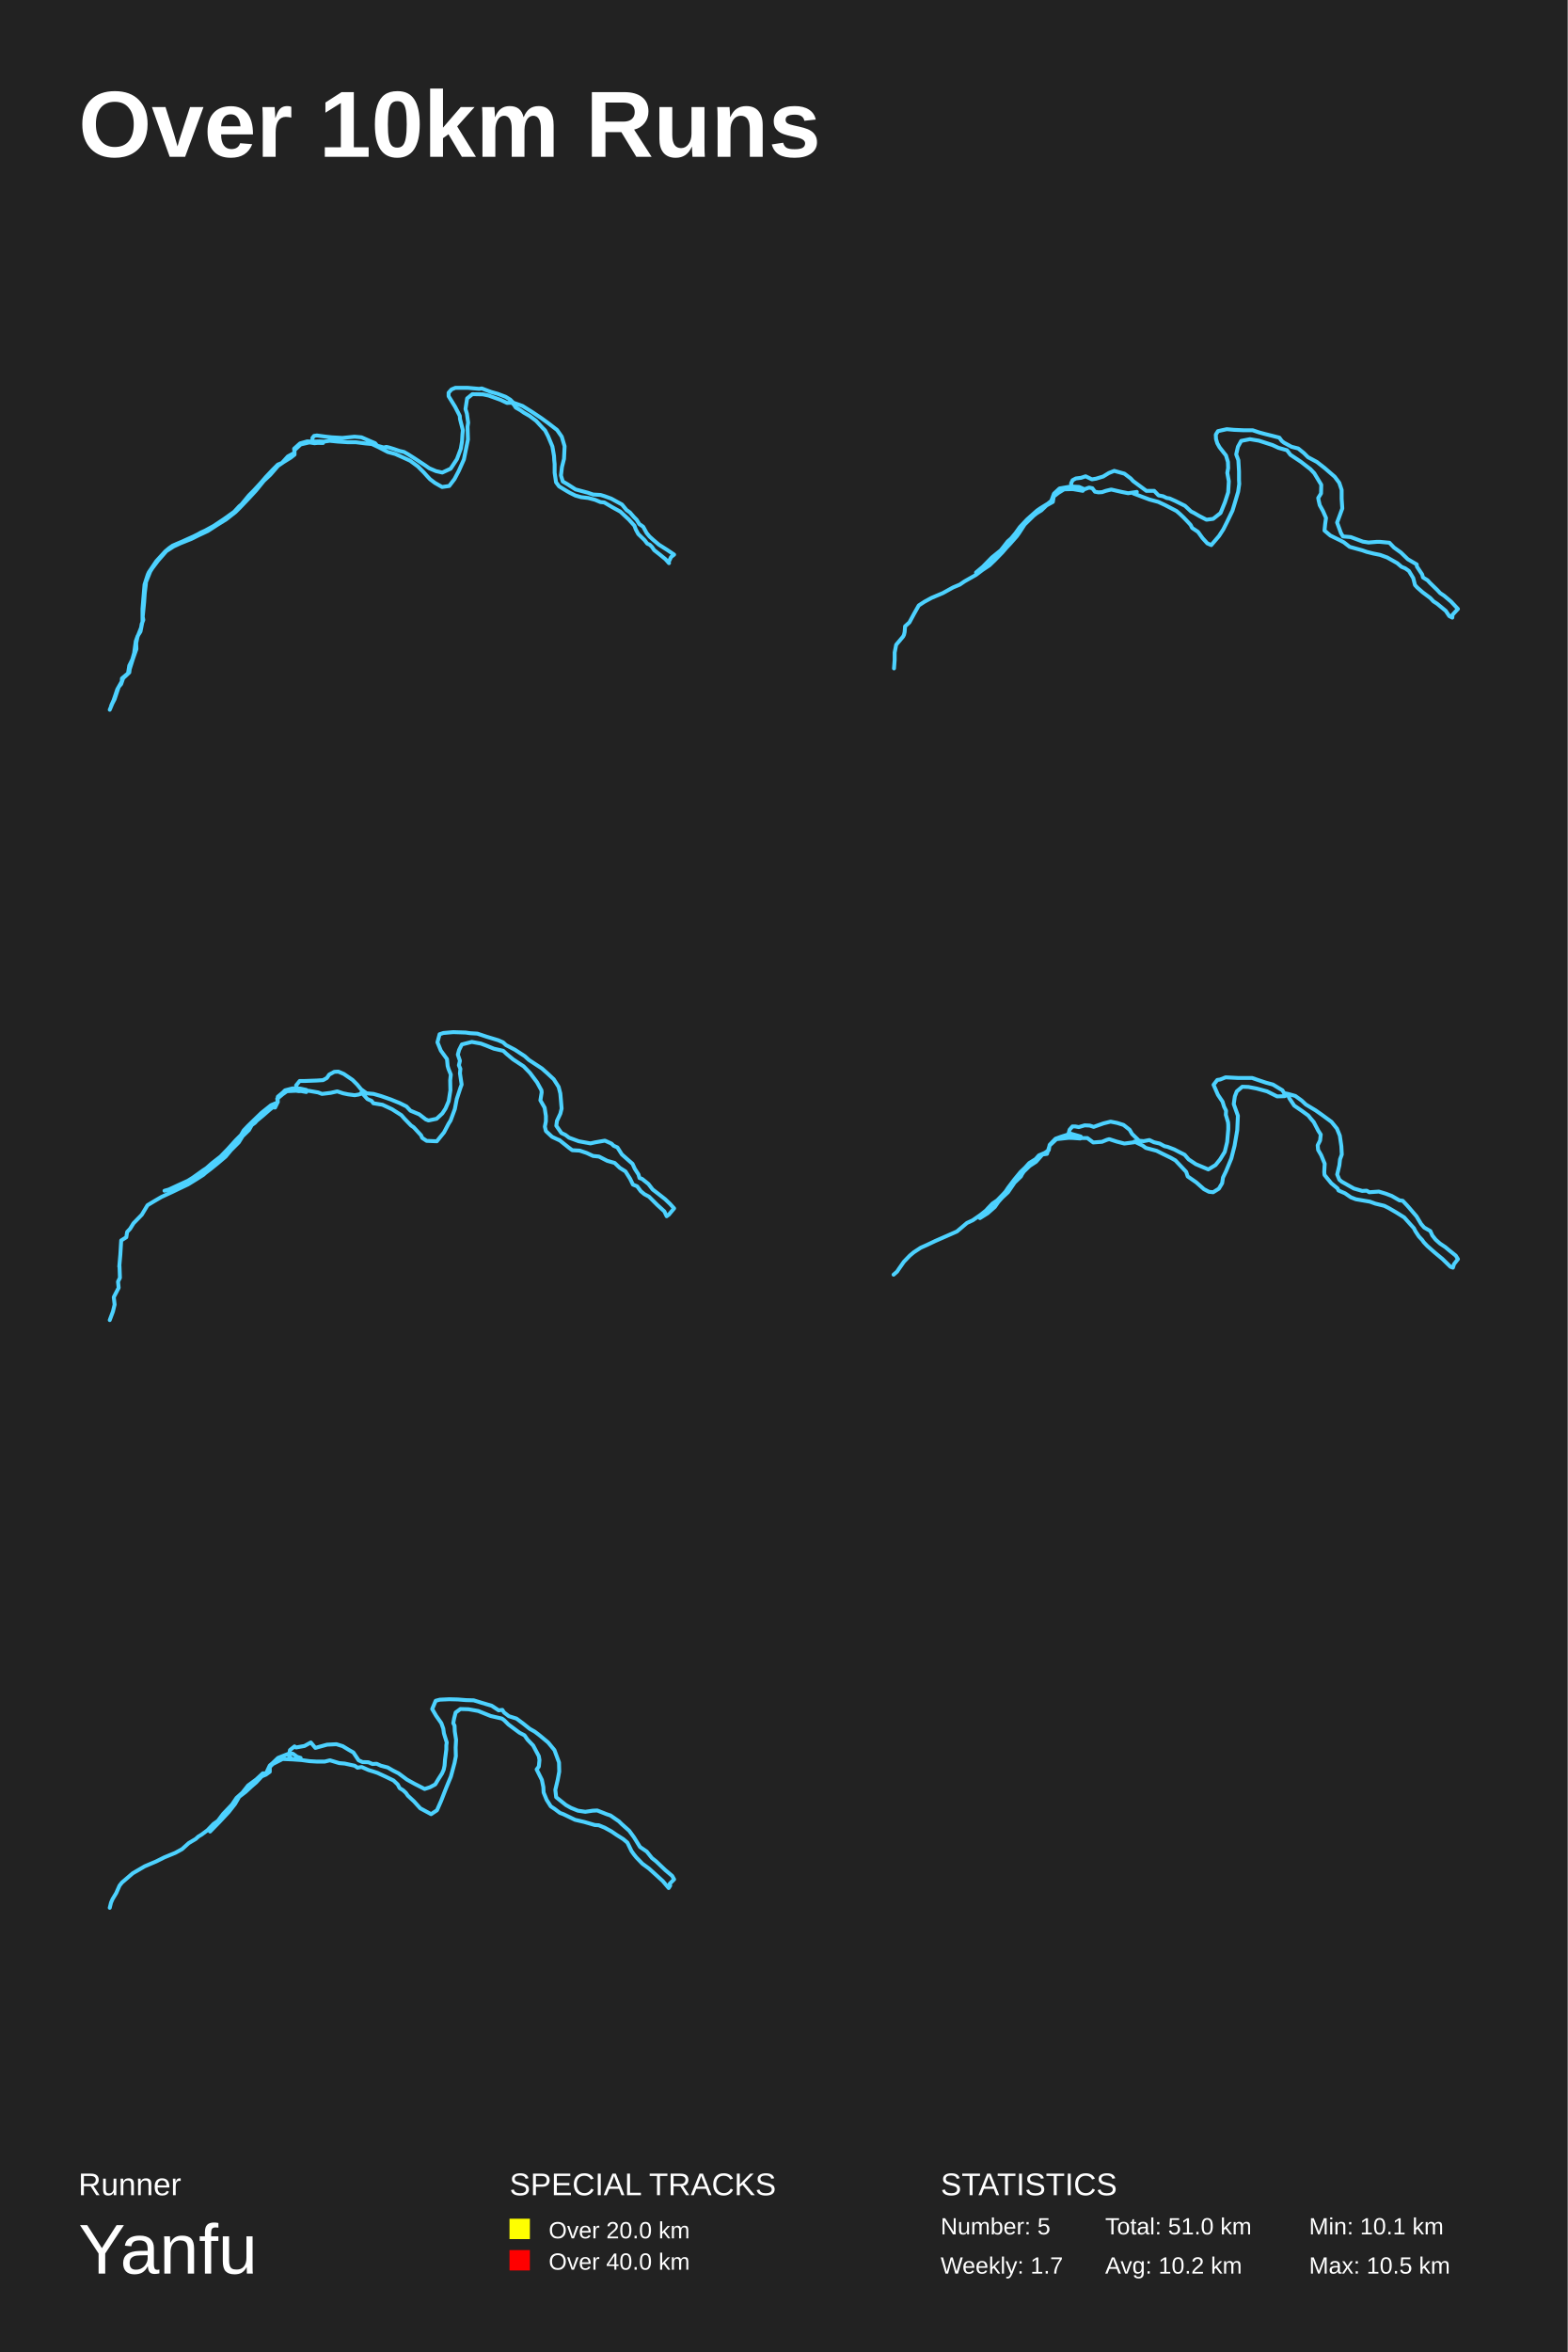
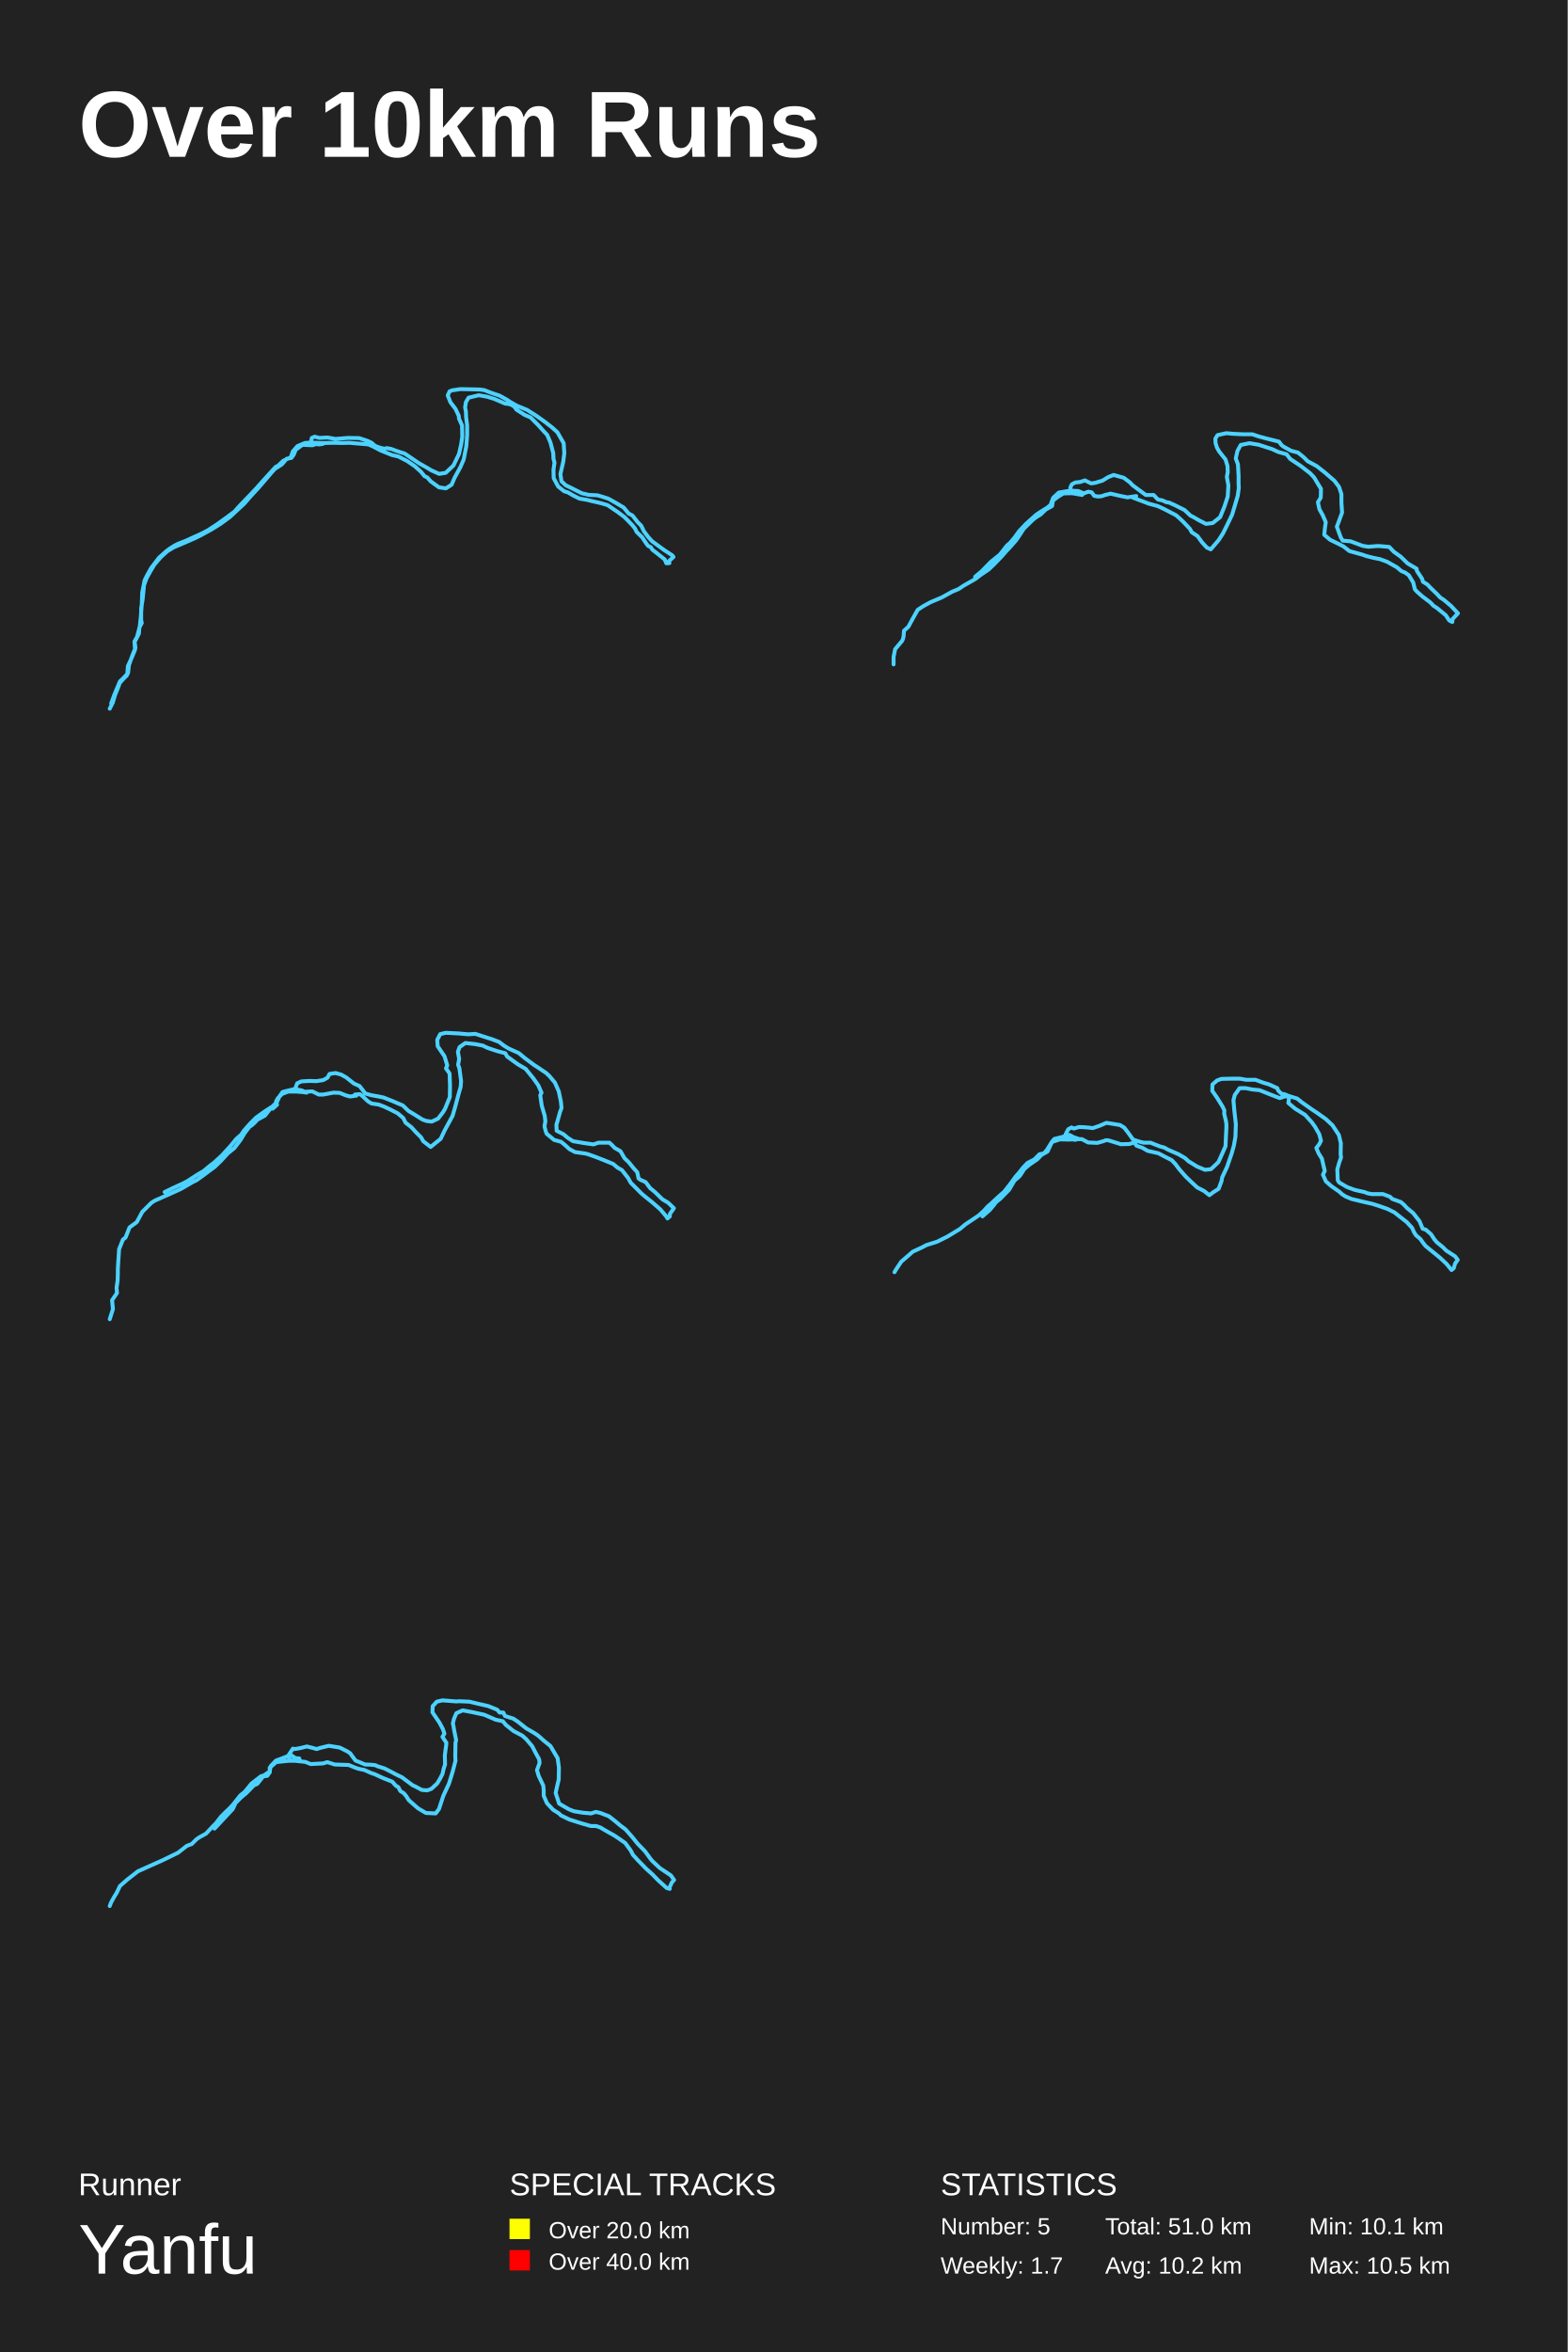
<svg xmlns="http://www.w3.org/2000/svg" baseProfile="full" height="300mm" version="1.1" viewBox="0,0,200,300" width="200mm">
  <defs />
  <rect fill="#222222" height="300" width="200" x="0" y="0" />
  <text fill="#FFFFFF" style="font-size:12px; font-family:Arial; font-weight:bold;" x="10" y="20">Over 10km Runs</text>
  <text fill="#FFFFFF" style="font-size:4px; font-family:Arial" x="10" y="280">Runner</text>
  <text fill="#FFFFFF" style="font-size:9px; font-family:Arial" x="10" y="290">Yanfu</text>
  <text fill="#FFFFFF" style="font-size:4px; font-family:Arial" x="65" y="280">SPECIAL TRACKS</text>
  <rect fill="yellow" height="2.6" width="2.6" x="65" y="283" />
  <text fill="#FFFFFF" style="font-size:3px; font-family:Arial" x="70" y="285.5">Over 20.0 km</text>
  <rect fill="red" height="2.6" width="2.6" x="65" y="287" />
  <text fill="#FFFFFF" style="font-size:3px; font-family:Arial" x="70" y="289.5">Over 40.0 km</text>
  <text fill="#FFFFFF" style="font-size:4px; font-family:Arial" x="120" y="280">STATISTICS</text>
  <text fill="#FFFFFF" style="font-size:3px; font-family:Arial" x="120" y="285">Number: 5</text>
  <text fill="#FFFFFF" style="font-size:3px; font-family:Arial" x="120" y="290">Weekly: 1.7</text>
  <text fill="#FFFFFF" style="font-size:3px; font-family:Arial" x="141" y="285">Total: 51.0 km</text>
  <text fill="#FFFFFF" style="font-size:3px; font-family:Arial" x="141" y="290">Avg: 10.2 km</text>
  <text fill="#FFFFFF" style="font-size:3px; font-family:Arial" x="167" y="285">Min: 10.1 km</text>
  <text fill="#FFFFFF" style="font-size:3px; font-family:Arial" x="167" y="290">Max: 10.5 km</text>
-   <polyline fill="none" opacity="1" points="14.182,90.012 14.493,89.311 14.753,88.557 14.961,87.934 15.532,86.921 15.558,86.531 16.337,85.882 16.493,84.895 16.882,84.116 17.116,83.285 17.323,81.779 17.557,81.129 17.921,80.558 18.18,79.259 18.18,77.675 18.31,76.091 18.44,74.558 18.855,73.286 18.985,73 19.946,71.571 21.088,70.325 21.582,69.909 22.023,69.597 22.62,69.338 23.114,69.13 24.671,68.429 25.295,68.117 25.606,67.935 26.177,67.675 27.268,67.078 28.592,66.195 29.864,65.286 30.539,64.559 30.799,64.351 31.76,63.182 32.357,62.585 33.266,61.598 33.915,60.845 34.798,59.91 35.447,59.26 35.966,59.053 36.719,58.222 37.576,57.754 37.524,57.235 38.277,56.559 39.186,56.3 39.861,56.326 40.77,56.3 41.315,56.326 42.068,56.222 43.106,56.326 44.327,56.403 45.365,56.403 46.612,56.559 47.442,56.637 48.273,57.027 49.468,57.65 50.428,57.91 51.363,58.325 52.324,58.767 53.31,59.494 54.063,60.247 54.479,60.715 54.868,61.13 55.492,61.598 56.4,62.117 57.309,61.988 57.984,61.104 58.529,60.066 59.179,58.611 59.386,57.598 59.698,56.066 59.646,54.43 59.724,53.91 59.568,52.767 59.386,52.17 59.464,51.65 59.594,50.819 60.269,50.274 61.619,50.3 62.346,50.456 63.852,51.001 64.683,51.391 65.306,51.365 65.566,51.624 65.799,51.988 66.397,52.326 66.838,52.637 67.565,53.053 68.396,53.676 69.253,54.611 69.538,54.897 69.928,55.65 70.473,56.949 70.681,58.17 70.707,58.689 70.759,59.208 70.759,60.299 70.94,61.52 71.33,62.039 72.317,62.637 72.68,62.845 73.407,63.208 74.134,63.416 75.043,63.52 75.926,63.754 76.601,64.039 77.094,64.091 78.107,64.689 79.145,65.26 79.95,66.013 80.21,66.247 80.937,67.052 81.119,67.546 81.43,68.117 82.235,68.896 82.573,69.338 82.91,69.494 83.17,69.753 83.455,70.169 84.182,70.74 84.884,71.312 85.351,71.831 85.273,71.753 85.611,71.052 86.0,70.74 85.117,70.143 84.053,69.468 83.378,68.896 82.858,68.429 82.495,67.987 82.053,67.182 81.56,66.844 81.223,66.299 80.859,65.935 80.366,65.364 79.924,65.052 79.353,64.351 77.977,63.598 77.12,63.286 76.601,63.13 75.666,63.078 74.991,62.845 73.433,62.429 72.42,61.78 71.797,61.416 71.564,60.637 71.693,59.572 71.953,58.533 72.031,56.923 71.668,55.702 71.07,54.845 69.928,53.962 69.071,53.339 67.903,52.56 66.656,51.78 65.488,51.365 65.098,50.975 64.501,50.612 63.463,50.222 62.632,49.988 61.463,49.547 61.126,49.599 59.698,49.469 58.088,49.469 57.595,49.677 57.231,50.092 57.231,50.534 58.062,51.884 58.529,52.793 58.659,53.053 58.685,53.443 59.049,54.871 58.997,55.416 58.945,56.3 58.789,57.235 58.296,58.559 57.491,59.78 56.426,60.273 55.621,60.092 54.765,59.728 54.245,59.364 52.947,58.507 52.09,57.962 51.545,57.65 50.974,57.52 50.299,57.287 49.624,57.079 49.286,57.001 48.948,57.079 48.118,56.845 47.858,56.533 47.313,56.3 46.118,55.78 45.235,55.702 43.678,55.858 42.327,55.78 41.6,55.702 40.432,55.546 40.069,55.598 39.861,55.858 39.861,56.248 40.094,56.481 41.211,56.507 41.159,56.429 40.12,56.533 39.471,56.429 38.355,56.689 37.576,57.416 37.576,57.988 37.083,58.377 36.2,58.923 35.473,59.416 35.161,59.78 34.486,60.559 33.655,61.338 32.643,62.585 31.63,63.676 30.669,64.689 30.046,65.312 28.852,66.247 27.761,66.922 26.515,67.727 25.295,68.299 24.412,68.74 22.984,69.312 22.153,69.701 21.218,70.299 20.154,71.519 19.427,72.48 19.167,72.896 18.622,74.247 18.596,74.61 18.466,75.675 18.388,76.818 18.206,78.662 18.284,79.077 18.076,79.597 17.999,80.064 17.531,81.259 17.375,82.038 17.401,82.791 16.96,84.038 16.545,85.363 16.493,85.778 16.051,86.194 15.714,86.506 15.454,87.259 15.142,87.622 14.623,89.181 14.338,89.726 14.0,90.531" stroke="#4DD2FF" stroke-dasharray="none" stroke-linecap="round" stroke-linejoin="round" stroke-width="0.5" />
-   <polyline fill="none" opacity="1" points="114.055,85.257 114.138,84.177 114.138,83.236 114.332,82.239 115.218,81.187 115.329,80.965 115.412,80.605 115.467,79.885 116.021,79.387 116.602,78.307 117.211,77.227 117.931,76.756 118.844,76.258 120.284,75.649 121.585,74.929 122.443,74.569 123.052,74.154 124.519,73.323 125.322,72.714 126.235,72.104 126.927,71.44 127.869,70.471 128.422,69.834 128.893,69.335 129.723,68.394 130,68.006 130.72,66.899 131.882,65.763 132.27,65.459 132.851,65.099 133.516,64.462 134.318,64.019 134.429,63.327 135.038,62.856 135.758,62.413 136.754,62.385 137.114,62.413 138.332,62.413 138.941,62.191 139.356,62.275 139.689,62.718 140.131,62.801 140.602,62.773 141.073,62.607 141.765,62.441 143.093,62.745 143.924,62.911 145.031,62.745 144.588,62.939 146.637,63.714 147.772,64.019 148.602,64.407 150.097,65.182 150.512,65.542 151.01,66.013 151.592,66.622 151.896,66.954 152.09,67.342 152.837,67.84 153.419,68.643 154.028,69.308 154.526,69.529 155.522,68.366 156.076,67.508 156.574,66.511 157.239,65.127 157.599,63.936 157.958,62.718 158.097,61.721 158.069,61.222 158.069,60.142 157.986,58.702 157.709,57.955 157.931,56.986 158.346,56.238 159.453,56.017 160.616,56.21 162.332,56.764 163.107,57.124 164.187,57.429 164.63,58.01 165.958,58.896 167.176,59.838 167.675,60.364 168.561,61.831 168.533,62.939 168.173,63.521 168.228,63.825 168.367,64.434 168.782,65.182 169.17,66.068 169.059,66.843 168.976,67.674 169.723,68.311 170.969,68.92 171.439,69.169 172.187,69.751 173.792,70.194 174.346,70.388 175.232,70.609 176.062,70.775 176.976,71.108 178.249,71.828 178.803,72.298 179.273,72.492 179.744,72.824 180.298,73.738 180.519,74.624 180.796,74.929 181.488,75.538 182.484,76.286 182.872,76.701 183.343,77.006 184.45,77.919 184.893,78.584 185.28,78.778 185.308,78.418 186.0,77.67 185.114,76.729 184.228,75.981 183.73,75.649 183.37,75.261 182.429,74.347 182.125,74.015 181.543,73.655 181.433,73.267 180.768,72.271 180.74,71.994 179.606,71.329 178.72,70.471 177.834,69.834 177.253,69.225 176.062,69.114 175.647,69.114 174.595,69.197 173.875,69.086 172.325,68.505 171.329,68.422 171.08,68.006 170.581,66.65 170.83,65.985 171.246,64.85 171.163,63.604 171.163,62.496 170.858,61.582 170.277,60.807 169.031,59.727 168.007,58.924 166.872,58.315 166.346,57.789 165.626,57.207 164.768,56.986 163.799,56.46 163.522,56.238 163.218,55.823 162.249,55.574 161.363,55.352 160.644,55.158 159.813,54.881 158.678,54.881 157.433,54.826 156.519,54.743 155.993,54.854 155.384,54.992 155.107,55.435 155.135,55.989 155.301,56.543 155.578,57.041 156.076,57.678 156.408,58.093 156.657,58.924 156.685,59.699 156.574,60.309 156.768,61.388 156.685,62.801 156.27,64.074 155.716,65.431 154.775,66.179 153.917,66.29 153.003,65.819 152.339,65.431 151.952,65.237 151.176,64.517 150.567,64.213 149.958,63.908 149.211,63.576 148.851,63.521 148.381,63.299 147.799,63.188 147.246,62.607 146.554,62.607 146.249,62.607 144.561,61.361 144.256,61.028 143.453,60.419 142.152,60.059 141.46,60.336 140.74,60.779 139.827,61.056 139.301,61.139 138.498,60.752 137.917,60.945 137.253,61.028 136.837,61.25 136.644,61.665 136.754,62.191 137.031,62.413 138.138,62.607 138.304,62.385 137.668,62.108 136.616,62.053 135.176,62.302 134.457,62.967 134.125,63.881 133.682,64.24 132.74,64.822 132.298,65.127 131.024,66.262 130.111,67.231 129.557,68.006 128.976,68.699 128.561,69.059 128.09,69.668 127.675,70.194 126.54,71.108 125.377,72.298 124.519,73.018" stroke="#4DD2FF" stroke-dasharray="none" stroke-linecap="round" stroke-linejoin="round" stroke-width="0.5" />
-   <polyline fill="none" opacity="1" points="14.0,168.378 14.406,167.294 14.623,166.401 14.514,165.453 15.137,164.261 15.056,163.475 15.3,162.988 15.246,161.498 15.219,161.552 15.354,160.008 15.462,158.221 16.112,157.814 16.22,157.137 16.599,156.731 17.033,156.027 18.089,154.943 18.82,153.724 19.768,153.156 20.607,152.668 22.015,152.018 22.909,151.585 23.992,151.07 25.048,150.42 25.941,149.851 26.212,149.607 26.889,149.093 27.728,148.415 28.785,147.522 29.461,146.709 30.463,145.707 30.951,144.921 31.763,144.136 32.115,143.513 32.521,143.215 32.765,142.944 33.577,142.267 34.417,141.536 34.796,141.238 35.094,141.265 35.446,140.533 35.364,140.154 36.041,139.585 36.61,139.179 37.774,139.125 38.126,139.179 39.345,139.125 40.59,139.342 41.078,139.531 42.188,139.396 43.027,139.206 43.759,139.45 44.408,139.585 45.248,139.694 45.735,139.613 46.006,139.531 46.114,139.342 46.873,140.181 47.414,140.425 47.631,140.723 48.795,140.913 49.553,141.265 50.014,141.481 51.205,142.24 51.611,142.7 52.451,143.567 52.775,143.784 53.723,144.813 53.859,145.138 54.427,145.517 55.727,145.571 56.648,144.434 57.216,143.35 57.487,142.917 58.029,141.454 58.272,140.181 58.76,138.692 58.895,138.339 58.678,136.904 58.733,136.335 58.543,135.875 58.678,135.306 58.408,134.52 58.57,133.924 58.922,133.22 60.195,132.895 61.359,133.112 62.009,133.356 63.011,133.762 64.202,134.033 64.608,134.412 65.448,135.116 66.802,136.01 67.614,136.85 68.508,138.042 69.076,139.071 69.103,139.342 68.941,140.344 69.483,141.292 69.645,142.348 69.645,143.025 69.51,143.703 69.645,144.271 70.43,145.003 71.405,145.463 71.351,145.409 72.569,146.384 73.003,146.709 73.95,146.763 74.844,147.061 75.656,147.44 76.414,147.522 77.47,148.063 78.418,148.334 79.068,148.957 79.799,149.418 80.395,150.366 80.747,151.097 81.288,151.314 81.749,151.937 82.209,152.316 82.805,152.641 83.861,153.697 84.754,154.51 85.052,155.133 85.377,154.889 85.404,154.835 86.0,154.131 85.486,153.562 84.863,152.966 83.969,152.262 83.265,151.72 82.724,151.016 81.911,150.366 81.586,150.257 81.451,149.797 80.991,149.093 80.693,148.443 79.799,147.657 79.339,147.251 78.77,146.357 78.283,146.14 78.012,145.869 77.173,145.49 75.927,145.707 75.331,145.842 73.842,145.571 72.596,145.111 72.136,144.759 71.622,144.515 70.972,143.594 71.053,142.971 71.486,142.05 71.649,141.4 71.595,140.75 71.486,139.477 71.27,138.637 70.647,137.662 69.835,136.904 69.131,136.281 68.345,135.766 67.479,135.198 66.937,134.71 65.692,133.897 64.554,133.301 64.175,132.949 63.552,132.679 62.117,132.245 60.899,131.839 59.978,131.785 59.41,131.703 57.839,131.649 56.566,131.758 56.079,131.92 55.808,132.949 56.241,134.006 57.027,135.089 57.108,135.956 57.216,136.335 57.514,137.066 57.433,137.798 57.46,139.071 57.243,140.452 56.837,141.4 56.431,142.023 55.7,142.7 54.671,142.917 54.319,142.782 53.48,142.132 52.369,141.671 51.855,141.129 50.988,140.696 50.311,140.425 49.851,140.236 48.605,139.802 47.658,139.531 46.764,139.45 46.06,138.935 45.573,138.339 44.977,137.744 43.867,136.985 43.163,136.687 42.648,136.714 41.998,137.066 41.701,137.5 41.213,137.771 40.374,137.825 38.885,137.879 38.235,137.879 37.774,138.448 37.91,138.881 38.343,139.152 39.074,139.288 39.074,139.017 38.316,138.854 37.314,138.827 36.366,139.071 36.068,139.369 35.446,139.883 35.419,140.615 34.579,140.967 33.361,141.942 32.575,142.7 31.628,143.621 31.086,144.19 30.761,144.759 30.084,145.436 29.055,146.574 28.135,147.522 27.024,148.388 26.32,149.011 25.941,149.255 24.615,150.203 23.965,150.609 22.719,151.178 21.555,151.72 20.986,151.883" stroke="#4DD2FF" stroke-dasharray="none" stroke-linecap="round" stroke-linejoin="round" stroke-width="0.5" />
-   <polyline fill="none" opacity="1" points="125.017,155.37 125.995,154.755 126.918,153.944 127.365,153.3 127.841,152.769 128.596,152.07 129.435,150.839 130.245,150.056 130.385,149.776 130.609,149.441 131.364,148.713 132.175,148.182 132.986,147.259 133.573,147.175 133.908,146.112 134.775,145.301 136.341,145.133 137.376,145.161 138.186,145.161 138.718,145.161 139.473,145.721 140.591,145.637 141.206,145.385 141.514,145.301 142.464,145.609 143.443,145.861 144.729,145.693 144.729,145.609 145.764,146.112 146.183,146.42 147.553,146.784 148.28,147.147 149.371,147.679 149.958,148.014 150.433,148.518 151.328,149.469 151.524,150.056 152.614,150.811 153.593,151.678 154.236,152.014 154.767,152.07 155.494,151.622 155.914,150.923 156.026,150.196 156.417,149.385 157.088,147.762 157.508,146.112 157.563,145.777 157.843,144.154 157.927,142.308 157.396,140.826 157.536,139.847 157.787,139.204 158.486,138.616 159.269,138.644 160.304,138.84 161.646,139.204 162.932,139.847 163.883,139.819 164.302,139.623 164.498,140.099 165.113,141.022 166.092,141.693 166.903,142.28 167.238,142.7 167.602,143.119 168.189,144.238 168.496,144.714 168.412,145.469 168.105,146.084 168.161,146.672 168.552,147.343 169,148.434 168.944,149.469 168.972,149.86 169.838,150.923 170.649,151.594 170.761,151.846 171.6,152.21 172.327,152.713 172.97,152.965 174.76,153.272 175.459,153.524 176.605,153.804 177.164,154.084 178.171,154.671 179.15,155.286 179.597,155.79 180.38,156.657 180.576,157.048 181.023,157.72 181.442,158.167 181.638,158.447 182.085,158.922 183.036,159.761 184.015,160.573 185.049,161.579 185.357,161.691 185.497,161.244 186.0,160.6 185.72,160.153 184.882,159.482 184.378,159.062 183.707,158.615 183.148,158.111 182.729,157.58 182.477,157.02 181.694,156.573 181.303,156.125 180.715,155.146 179.709,153.972 179.485,153.72 178.954,153.161 178.534,153.105 177.556,152.545 176.829,152.266 175.906,151.986 174.676,152.07 174.368,151.874 173.781,151.902 172.718,151.594 171.181,150.727 170.873,150.475 170.593,149.804 170.873,148.63 170.957,147.874 171.181,147.259 171.125,146.196 170.929,144.854 170.565,143.959 169.866,143.092 168.608,142.169 167.853,141.637 166.595,140.882 166.064,140.378 165.253,139.791 164.358,139.539 163.827,139.427 163.603,139.064 163.184,138.812 162.401,138.337 161.478,138.085 160.471,137.749 159.744,137.498 158.766,137.498 157.983,137.498 156.361,137.414 155.662,137.693 155.299,137.749 154.823,138.365 155.383,139.651 155.97,140.518 156.165,141.162 156.417,141.665 156.389,142.196 156.669,143.147 156.697,143.511 156.697,144.042 156.557,145.665 156.249,146.923 155.662,147.874 155.075,148.602 154.152,149.161 153.285,148.797 152.558,148.49 151.636,147.874 151.132,147.287 150.461,146.951 149.818,146.616 148.951,146.28 148.56,146.196 147.945,145.861 147.218,145.693 146.631,145.413 145.904,145.553 145.317,145.497 144.422,144.63 144.114,144.098 143.331,143.483 142.52,143.231 141.682,143.064 140.787,143.287 139.836,143.623 139.529,143.735 139.025,143.567 138.382,143.539 137.627,143.763 137.18,143.679 136.816,143.679 136.453,144.098 136.285,144.742 136.649,145.133 137.823,145.217 137.879,144.965 137.096,144.742 136.593,144.602 135.362,144.993 134.663,145.245 133.908,146.028 133.797,146.7 133.321,147.035 132.538,147.371 132.119,147.846 131.308,148.35 130.777,148.937 130.19,149.497 129.407,150.448 128.624,151.482 128.288,151.986 128.037,152.266 127.226,153.105 126.61,153.524 126.023,154.14 125.8,154.391 125.101,154.951 124.094,155.65 123.367,155.986 122.081,157.076 120.683,157.692 119.341,158.279 118.222,158.81 117.467,159.146 116.572,159.733 116.069,160.153 115.314,160.936 114.671,161.859 114.447,162.195 114.0,162.586" stroke="#4DD2FF" stroke-dasharray="none" stroke-linecap="round" stroke-linejoin="round" stroke-width="0.5" />
-   <polyline fill="none" opacity="1" points="26.799,233.616 27.99,232.397 29.181,231.122 29.985,230.097 30.511,229.183 31.342,228.545 32.09,227.852 32.699,227.326 33.392,226.578 33.918,226.356 34.417,225.996 34.417,225.386 34.805,224.998 36.052,224.361 37.326,224.416 38.489,224.499 39.487,224.638 40.429,224.693 41.426,224.693 42.091,224.527 43.282,224.887 43.975,224.943 45.249,225.22 45.609,225.469 46.135,225.386 47.022,225.774 47.659,225.968 48.158,226.134 49.238,226.633 50.208,227.104 50.734,227.603 50.983,228.074 51.427,228.351 51.787,228.684 52.036,229.044 52.812,229.764 53.615,230.651 55,231.399 55.748,230.901 56.275,229.709 56.912,228.074 57.521,226.605 57.992,224.86 58.159,224.001 58.131,222.92 58.186,221.922 58.02,220.841 57.992,220.121 57.826,219.788 57.937,219.179 58.131,218.431 58.74,217.987 59.765,218.015 61.012,218.237 62.591,218.874 64.032,219.206 64.336,219.428 64.863,219.955 66.275,221.008 66.913,221.34 67.301,221.894 68.021,222.643 68.741,224.001 68.824,224.499 68.741,225.331 68.464,225.691 69.129,227.021 69.323,227.963 69.351,228.628 69.738,229.57 70.265,230.402 70.763,230.734 71.428,231.233 71.871,231.399 73.367,232.12 74.559,232.397 75.888,232.785 76.387,232.813 77.135,233.118 77.994,233.589 78.686,234.06 79.518,234.586 80.044,235.03 80.57,236.11 80.847,236.498 81.18,236.914 81.955,237.718 82.786,238.327 83.645,239.103 84.559,239.935 85.307,240.821 85.501,240.516 85.446,240.267 86.0,239.713 85.751,239.269 84.864,238.521 83.701,237.413 83.174,236.997 82.509,236.166 81.651,235.584 80.875,234.337 80.265,233.505 79.296,232.646 78.963,232.314 77.883,231.566 77.384,231.399 76.193,230.928 75.611,230.956 74.669,231.095 73.728,230.956 72.841,230.596 72.204,230.236 70.957,229.238 70.846,228.296 71.151,227.021 71.345,225.968 71.317,224.804 70.736,223.225 69.932,222.255 68.935,221.423 68.658,221.202 68.215,220.869 67.578,220.509 66.746,219.844 65.888,219.206 64.918,218.902 64.309,218.431 64.087,218.098 63.616,218.153 62.73,217.571 61.427,217.184 60.43,216.879 59.433,216.851 58.408,216.768 57.327,216.74 56.109,216.796 55.582,216.934 55.139,217.987 55.638,218.846 56.302,219.788 56.552,220.481 56.635,221.091 56.884,221.894 56.995,222.255 56.94,222.615 56.94,223.141 56.773,224.444 56.718,225.192 56.607,225.719 56.386,226.217 55.942,226.91 55.527,227.603 54.862,227.963 54.169,228.185 53.255,227.714 52.923,227.548 51.925,226.993 50.845,226.19 50.125,225.829 49.46,225.442 48.601,225.22 48.047,224.97 47.521,224.998 46.994,224.776 46.246,224.749 45.748,224.527 45.083,223.529 44.501,223.197 43.725,222.726 42.922,222.476 41.731,222.532 40.623,222.837 40.235,222.947 39.653,222.255 38.85,222.698 37.769,222.892 37.575,222.754 36.993,223.225 36.855,223.945 37.243,224.361 38.157,224.444 38.351,224.222 37.908,224.084 37.381,223.696 36.938,223.64 35.47,224.222 34.777,224.887 34.417,225.192 33.946,226.19 33.531,226.19 32.699,226.966 31.647,227.742 30.927,228.656 30.179,229.321 29.597,230.18 29.07,230.734 28.461,231.372 27.796,232.258 27.242,232.646 26.466,233.45 25.718,234.004 25.303,234.254 24.97,234.559 24.084,235.085 23.225,235.861 22.366,236.332 20.953,236.914 19.956,237.413 18.46,238.05 16.937,238.937 15.551,240.128 15.247,240.516 14.831,241.459 14.36,242.235 14.166,242.678 14.0,243.343" stroke="#4DD2FF" stroke-dasharray="none" stroke-linecap="round" stroke-linejoin="round" stroke-width="0.5" />
+   <polyline fill="none" opacity="1" points="14.182,89.718 14.443,89.015 14.573,88.65 14.963,87.712 15.302,86.905 15.641,86.592 16.239,85.967 16.318,84.951 16.812,83.883 17.229,82.868 17.151,81.826 17.489,81.227 17.828,79.924 17.958,78.752 18.088,77.059 18.14,75.6 18.453,74.011 18.765,73.386 19.286,72.449 20.302,71.12 21.239,70.287 21.734,69.922 22.281,69.583 22.749,69.349 23.687,68.984 24.937,68.411 25.301,68.255 25.9,67.968 26.499,67.656 27.697,66.874 28.999,65.937 29.91,65.259 30.483,64.608 31.186,63.879 31.863,63.176 32.723,62.264 33.295,61.613 34.311,60.493 35.17,59.555 35.483,59.399 36.134,58.774 37.097,58.331 37.358,57.575 37.957,56.898 38.894,56.507 39.571,56.455 40.456,56.481 40.847,56.507 41.342,56.507 42.54,56.481 43.685,56.507 44.545,56.481 45.821,56.586 47.018,56.69 47.695,57.002 48.529,57.445 50.013,58.044 50.82,58.227 51.94,58.8 52.929,59.477 53.711,60.18 54.153,60.727 54.518,60.909 54.961,61.404 56.002,62.16 56.888,62.29 57.617,61.821 57.981,60.962 58.736,59.581 59.153,58.617 59.492,56.898 59.596,55.492 59.596,54.241 59.465,53.225 59.439,52.496 59.335,51.975 59.439,51.298 59.778,50.725 61.08,50.412 62.122,50.595 63.059,50.881 64.439,51.48 64.934,51.532 65.403,51.715 65.663,51.923 65.897,52.262 66.6,52.704 66.913,52.913 67.694,53.251 68.631,54.189 69.361,54.997 69.803,55.465 70.22,56.429 70.584,57.81 70.61,58.513 70.741,59.008 70.61,59.92 70.637,60.988 71.209,62.056 71.965,62.655 72.459,62.811 73.084,63.176 73.918,63.592 74.829,63.749 75.688,63.957 76.391,64.113 76.704,64.191 77.511,64.426 78.813,65.311 79.646,65.937 80.063,66.353 80.688,67.005 81,67.395 81.235,67.864 81.912,68.515 82.433,69.297 82.693,69.635 83.031,69.792 83.214,70.104 83.656,70.443 84.802,71.355 85.01,71.849 85.401,71.823 85.349,71.563 85.922,71.042 85.766,70.834 84.724,70.156 83.761,69.453 83.188,69.036 82.693,68.489 82.146,67.76 81.808,67.057 81.339,66.588 81.157,66.353 80.688,65.754 80.193,65.494 79.568,64.738 78.605,64.165 77.641,63.618 76.756,63.332 76.209,63.176 75.115,63.123 74.23,62.915 72.772,62.186 72.173,61.899 71.626,61.378 71.496,60.467 71.86,58.878 71.991,57.81 71.912,56.533 71.105,55.127 70.376,54.476 69.465,53.772 68.475,53.069 67.251,52.288 65.923,51.741 65.142,51.298 64.673,50.985 63.736,50.464 62.72,50.126 61.783,49.761 61.21,49.683 60.169,49.657 58.736,49.631 57.695,49.787 57.356,49.917 57.122,50.438 57.46,51.298 58.111,52.157 58.528,53.043 58.554,53.382 58.945,54.267 58.971,55.413 58.971,55.752 58.841,56.638 58.554,57.914 57.851,59.373 56.861,60.31 56.028,60.441 54.987,59.972 54.518,59.685 53.45,59.086 52.148,58.2 51.601,57.836 51.237,57.732 50.534,57.497 49.909,57.263 49.362,57.159 49.024,57.237 48.477,57.106 47.852,56.872 47.409,56.481 46.862,56.221 45.821,55.882 44.388,55.856 42.8,55.986 41.784,55.804 40.743,55.856 40.144,55.7 39.779,55.856 39.701,56.221 39.831,56.533 40.691,56.69 41.212,56.612 40.222,56.664 39.884,56.794 38.582,56.742 37.722,57.367 37.488,57.966 37.175,58.409 36.576,58.513 35.952,59.242 35.092,59.789 34.728,60.18 33.79,61.274 32.983,62.212 31.993,63.28 31.134,64.27 30.093,65.233 29.337,65.937 28.088,66.848 26.994,67.526 25.614,68.281 24.937,68.62 23.505,69.245 22.15,69.818 21.343,70.313 20.536,71.042 19.703,72.006 19.156,72.917 18.687,73.777 18.375,74.637 18.323,75.184 18.192,76.486 18.01,77.58 18.01,79.117 18.088,79.455 17.776,80.054 17.724,80.81 17.177,81.878 17.281,82.633 16.916,83.519 16.448,84.847 16.344,85.811 16.161,86.176 15.719,86.618 15.276,87.113 15.068,87.686 14.677,88.65 14.391,89.614 14.0,90.395" stroke="#4DD2FF" stroke-dasharray="none" stroke-linecap="round" stroke-linejoin="round" stroke-width="0.5" />
+   <polyline fill="none" opacity="1" points="114.0,84.746 114.0,83.802 114.194,82.804 115.082,81.749 115.193,81.527 115.276,81.167 115.331,80.445 115.886,79.946 116.468,78.864 117.079,77.782 117.8,77.31 118.715,76.811 120.157,76.201 121.461,75.479 122.32,75.119 122.931,74.703 124.401,73.87 125.205,73.26 126.12,72.65 126.814,71.984 127.757,71.013 128.311,70.375 128.783,69.875 129.615,68.932 129.892,68.543 130.613,67.434 131.778,66.296 132.166,65.991 132.749,65.63 133.414,64.992 134.219,64.548 134.33,63.855 134.94,63.383 135.661,62.939 136.659,62.912 137.02,62.939 138.24,62.939 138.851,62.717 139.267,62.801 139.599,63.245 140.043,63.328 140.515,63.3 140.986,63.134 141.68,62.967 143.011,63.272 143.843,63.439 144.952,63.272 144.508,63.466 146.561,64.243 147.698,64.548 148.53,64.937 150.028,65.714 150.444,66.074 150.943,66.546 151.525,67.156 151.831,67.489 152.025,67.878 152.773,68.377 153.356,69.182 153.966,69.847 154.465,70.069 155.464,68.904 156.018,68.044 156.518,67.045 157.183,65.658 157.544,64.465 157.904,63.245 158.043,62.246 158.015,61.746 158.015,60.664 157.932,59.222 157.655,58.473 157.877,57.502 158.293,56.753 159.402,56.531 160.567,56.725 162.287,57.28 163.063,57.64 164.145,57.946 164.589,58.528 165.92,59.416 167.14,60.359 167.639,60.886 168.527,62.357 168.499,63.466 168.139,64.049 168.194,64.354 168.333,64.965 168.749,65.714 169.137,66.601 169.026,67.378 168.943,68.211 169.692,68.849 170.94,69.459 171.411,69.709 172.16,70.291 173.769,70.735 174.324,70.929 175.211,71.151 176.043,71.318 176.958,71.651 178.234,72.372 178.789,72.844 179.26,73.038 179.732,73.371 180.287,74.286 180.508,75.174 180.786,75.479 181.479,76.09 182.478,76.839 182.866,77.255 183.337,77.56 184.447,78.476 184.891,79.141 185.279,79.336 185.307,78.975 186.0,78.226 185.112,77.283 184.225,76.534 183.726,76.201 183.365,75.812 182.422,74.897 182.117,74.564 181.535,74.203 181.424,73.815 180.758,72.816 180.73,72.539 179.593,71.873 178.706,71.013 177.818,70.375 177.236,69.764 176.043,69.653 175.627,69.653 174.573,69.736 173.852,69.625 172.299,69.043 171.3,68.96 171.051,68.543 170.552,67.184 170.801,66.518 171.217,65.381 171.134,64.132 171.134,63.023 170.829,62.107 170.247,61.33 168.998,60.248 167.972,59.444 166.835,58.833 166.308,58.306 165.587,57.724 164.727,57.502 163.757,56.975 163.479,56.753 163.174,56.336 162.203,56.087 161.316,55.865 160.595,55.671 159.763,55.393 158.626,55.393 157.378,55.338 156.462,55.254 155.935,55.365 155.325,55.504 155.048,55.948 155.076,56.503 155.242,57.058 155.519,57.557 156.018,58.195 156.351,58.611 156.601,59.444 156.629,60.22 156.518,60.831 156.712,61.913 156.629,63.328 156.213,64.604 155.658,65.963 154.715,66.712 153.855,66.823 152.94,66.352 152.274,65.963 151.886,65.769 151.109,65.048 150.499,64.743 149.889,64.437 149.14,64.105 148.78,64.049 148.308,63.827 147.726,63.716 147.171,63.134 146.478,63.134 146.173,63.134 144.481,61.885 144.176,61.552 143.371,60.942 142.068,60.581 141.374,60.859 140.653,61.302 139.738,61.58 139.211,61.663 138.407,61.275 137.824,61.469 137.159,61.552 136.743,61.774 136.549,62.19 136.659,62.717 136.937,62.939 138.046,63.134 138.213,62.912 137.575,62.634 136.521,62.579 135.079,62.828 134.357,63.494 134.025,64.41 133.581,64.77 132.638,65.353 132.194,65.658 130.918,66.796 130.003,67.767 129.448,68.543 128.866,69.237 128.45,69.598 127.978,70.208 127.562,70.735 126.425,71.651 125.26,72.844 124.401,73.565" stroke="#4DD2FF" stroke-dasharray="none" stroke-linecap="round" stroke-linejoin="round" stroke-width="0.5" />
+   <polyline fill="none" opacity="1" points="14.0,168.263 14.407,166.987 14.299,165.846 14.923,164.923 14.869,164.271 15.005,163.321 15.032,162.452 15.032,161.909 15.086,160.985 15.195,159.329 15.683,158.107 16.009,157.862 16.335,157.047 16.525,156.559 17.448,155.88 18.154,154.576 19.294,153.435 19.701,153.164 21.167,152.512 22.145,152.078 23.095,151.643 24.588,150.774 25.05,150.557 25.919,149.932 26.353,149.606 27.412,148.819 28.199,148.058 29.068,147.108 29.882,146.456 30.67,145.424 31.213,144.528 31.81,143.74 32.163,143.496 32.489,143.197 32.842,142.817 33.792,142.301 34.498,141.405 34.796,141.405 35.339,140.916 35.231,140.454 35.475,140.047 35.991,139.531 36.778,139.232 37.81,139.232 38.869,139.259 39.846,139.205 40.661,139.612 41.231,139.612 42.561,139.368 43.321,139.395 44.136,139.721 44.652,139.857 45.466,139.748 45.276,139.612 45.9,139.558 46.172,139.748 46.959,140.481 47.394,140.753 48.317,140.889 49.023,141.16 49.783,141.513 50.733,142.002 51.439,142.6 51.738,143.197 52.471,143.767 53.068,144.419 53.719,145.071 53.991,145.56 54.941,146.293 56.217,145.261 56.733,144.175 57.222,143.279 57.738,142.328 58.063,141.215 58.525,139.476 58.769,138.635 58.824,137.901 58.661,136.652 58.606,136.245 58.443,135.81 58.579,135.077 58.416,134.154 58.633,133.556 59.367,133.04 60.615,133.176 61.593,133.366 62.217,133.665 63.439,134.072 64.471,134.344 64.688,134.751 66.072,135.756 67.05,136.326 68.027,137.521 68.679,138.445 69.086,139.368 68.923,139.694 69.113,141.024 69.493,142.328 69.575,143.007 69.466,143.659 69.602,144.229 69.738,144.609 70.688,145.397 71.584,145.641 72.045,146.021 72.643,146.565 73.348,146.945 74.679,147.135 75.005,147.216 76.063,147.597 77.041,147.977 78.235,148.466 78.778,148.927 79.348,149.253 80.136,150.258 80.462,150.855 81.032,151.426 81.412,151.806 81.873,152.268 82.362,152.675 83.176,153.327 84.235,154.25 84.995,155.146 85.158,155.418 85.457,155.146 85.457,154.848 85.973,154.114 85.24,153.408 84.507,152.974 83.557,152.05 82.932,151.534 82.362,150.774 81.738,150.502 81.466,150.312 81.303,149.525 80.787,148.954 80.217,148.248 79.674,147.732 79.158,146.836 78.398,146.402 78.154,146.13 77.747,145.75 76.362,145.75 75.71,145.967 74.543,145.804 73.104,145.56 72.425,145.125 71.882,144.664 71.014,144.229 70.986,143.441 71.122,143.007 71.448,141.839 71.638,141.323 71.557,140.508 71.285,139.205 70.796,138.091 70.09,137.25 69.683,136.869 68.597,136.136 68.136,135.837 66.995,134.995 66.181,134.317 64.905,133.746 64.281,133.366 63.683,132.904 62.76,132.551 61.729,132.225 60.643,131.872 59.719,131.927 58.525,131.818 56.869,131.737 56.163,131.9 55.783,132.633 55.837,133.448 56.706,134.724 57.059,135.892 56.896,136.272 57.357,136.924 57.385,137.766 57.412,138.472 57.385,139.938 56.787,141.405 56.516,141.866 55.891,142.681 55.077,143.061 54.398,142.98 53.882,142.79 52.932,142.192 52.118,141.703 51.385,140.997 50.733,140.726 50.109,140.454 48.941,139.992 48.29,139.857 47.367,139.694 46.606,139.476 45.873,138.526 45.14,138.2 44.19,137.44 43.511,137.059 42.805,136.869 42.045,136.978 41.774,137.467 41.231,137.766 40.362,137.901 39.493,137.874 38.462,137.929 37.919,138.173 37.674,138.825 38.054,139.259 38.57,139.286 39.113,139.368 38.516,139.096 37.593,138.906 36.452,139.178 36.045,139.286 35.665,139.83 35.339,140.536 34.796,141.106 33.819,141.731 32.679,142.545 31.891,143.333 31.104,144.229 30.778,144.718 30.154,145.261 29.421,146.157 28.281,147.406 27.33,148.276 26.76,148.71 25.973,149.362 25.104,149.878 23.937,150.638 23.258,150.991 22.172,151.48 21.005,152.05" stroke="#4DD2FF" stroke-dasharray="none" stroke-linecap="round" stroke-linejoin="round" stroke-width="0.5" />
+   <polyline fill="none" opacity="1" points="125.339,155.15 126.267,154.334 126.858,153.631 127.055,153.349 127.618,152.899 128.743,151.745 129.419,150.591 129.981,150.113 130.178,149.887 130.685,149.099 131.36,148.536 132.345,147.861 132.851,147.326 133.639,146.876 134.202,145.666 135.215,145.328 136.368,145.356 137.24,145.3 138.028,145.3 138.816,145.722 139.998,145.778 140.785,145.553 141.067,145.441 141.376,145.441 143.008,145.947 144.077,145.919 144.696,145.722 145.006,146.144 145.737,146.398 146.413,146.792 147.791,147.101 148.692,147.58 149.479,147.974 149.958,148.48 150.464,149.156 151.28,150.084 152.04,150.816 152.743,151.464 153.615,151.914 154.291,152.449 154.769,152.083 155.472,151.632 155.838,150.647 155.923,150.169 156.542,148.846 157.132,147.129 157.414,146.116 157.611,145.018 157.667,143.386 157.47,141.641 157.358,140.346 157.526,139.671 158.145,138.798 158.933,138.798 159.777,138.967 160.678,139.052 162.309,139.699 163.266,140.065 163.941,139.84 164.476,139.868 164.363,140.684 165.236,141.416 166.502,142.204 166.98,142.739 167.346,143.133 167.768,143.724 168.302,144.653 168.528,145.497 168.302,145.947 167.937,146.426 168.218,147.101 168.64,147.777 169.006,149.353 168.781,149.831 169.147,150.675 169.85,151.295 170.863,151.998 171.229,152.336 171.679,152.617 172.41,152.927 173.817,153.265 175.055,153.546 175.871,153.8 176.996,154.194 177.897,154.644 178.825,155.376 179.472,155.882 180.148,156.614 180.401,157.177 180.654,157.571 181.189,158.021 181.555,158.528 181.864,158.922 182.624,159.541 183.693,160.413 184.537,161.202 185.184,161.99 185.465,161.764 185.634,161.173 185.972,160.695 185.634,160.245 184.509,159.513 184.059,159.063 183.299,158.443 182.989,158.077 182.567,157.43 181.892,156.839 181.498,156.727 181.104,155.77 180.288,154.728 179.529,154.109 179.107,153.659 178.713,153.321 177.615,152.927 177.334,152.646 176.434,152.308 174.999,152.308 174.436,152.195 174.098,152.055 172.832,151.773 171.848,151.407 170.835,150.816 170.666,150.535 170.61,149.156 170.863,148.255 171.088,147.636 171.032,147.214 171.06,145.806 170.807,144.765 169.991,143.527 169.147,142.739 168.077,141.979 167.318,141.472 166.08,140.6 165.489,140.121 164.392,139.784 163.857,139.558 163.519,139.53 163.069,139.108 162.957,138.798 161.916,138.32 161.156,138.095 160.171,137.729 158.989,137.729 158.202,137.588 156.964,137.588 155.81,137.616 155.275,137.813 154.685,138.32 154.657,139.136 155.247,139.981 155.979,141.163 156.204,141.641 156.176,142.035 156.429,143.133 156.457,143.47 156.457,143.836 156.401,144.962 156.345,146.201 155.585,147.917 155.416,148.255 154.488,149.128 153.728,149.212 152.715,148.79 151.618,148.114 151.196,147.72 150.38,147.242 149.873,147.017 149.029,146.651 148.523,146.369 147.988,146.229 147.341,145.975 146.778,145.75 145.878,145.75 145.343,145.609 144.556,145.356 143.909,144.456 143.43,143.836 142.896,143.499 142.023,143.358 141.151,143.217 140.307,143.583 139.407,143.893 138.985,143.836 138.366,143.78 137.662,143.752 136.987,143.949 136.706,143.808 136.284,144.033 135.946,144.681 136.199,145.215 137.156,145.384 137.634,145.272 136.959,145.047 136.453,144.765 135.299,145.075 134.511,145.272 134.202,145.638 133.555,146.679 133.161,147.129 132.626,147.214 131.951,147.889 131.079,148.339 130.516,148.931 130.009,149.578 129.587,150.056 128.8,151.126 128.068,152.055 127.758,152.308 127.196,152.814 126.38,153.574 126.042,153.856 125.508,154.447 124.889,155.01 124.354,155.376 123.172,156.164 122.469,156.755 120.893,157.712 119.543,158.387 118.192,158.809 117.601,159.119 116.448,159.654 115.773,160.245 114.985,160.92 114.309,161.933 114.113,162.271" stroke="#4DD2FF" stroke-dasharray="none" stroke-linecap="round" stroke-linejoin="round" stroke-width="0.5" />
+   <polyline fill="none" opacity="1" points="27.363,233.245 28.528,231.997 29.692,230.749 30.052,229.972 30.773,229.251 31.439,228.697 32.381,227.726 32.825,227.532 33.573,226.589 34.1,226.506 34.433,226.034 34.405,225.48 35.237,224.759 36.817,224.592 37.649,224.592 38.952,224.731 39.645,225.008 41.225,224.925 41.752,224.759 42.695,225.064 43.443,225.091 44.469,225.119 45.356,225.48 45.772,225.618 46.465,225.757 47.408,226.173 47.768,226.284 48.849,226.783 50.042,227.254 50.513,227.781 50.818,227.948 51.067,228.447 51.511,228.724 51.816,229.085 52.149,229.612 53.313,230.638 54.339,231.248 55.586,231.303 56.002,230.749 56.557,229.057 57.278,227.504 57.749,225.979 58.109,224.592 58.082,224.037 58.109,222.29 58.193,221.958 57.943,220.71 57.86,220.21 57.777,219.822 57.915,219.24 58.22,218.519 59.024,218.158 60.216,218.38 61.769,218.713 63.238,219.351 64.153,219.545 64.541,220.016 65.512,220.793 66.621,221.375 67.12,221.819 67.896,222.734 68.34,223.594 68.783,224.398 68.839,224.869 68.506,225.785 68.728,226.533 69.31,227.754 69.365,228.364 69.365,229.057 69.781,230 70.558,230.832 71.306,231.303 71.556,231.553 72.637,232.08 74.217,232.579 75.382,232.912 76.047,232.912 76.546,233.078 77.6,233.688 78.348,234.104 78.93,234.493 79.762,235.075 80.455,236.018 80.76,236.6 81.121,236.989 81.37,237.266 82.451,238.375 83.228,239.069 83.948,239.817 85.057,240.816 85.446,240.927 85.362,240.871 85.723,240.095 86.0,239.79 85.584,239.207 84.17,238.264 83.228,237.377 83.034,237.155 82.285,236.129 81.342,235.158 80.649,234.299 79.817,233.356 79.152,232.856 78.459,232.274 77.683,231.664 76.601,231.248 76.019,231.109 75.409,231.303 74.411,231.22 73.219,231.026 72.581,230.777 71.334,230.055 70.89,228.697 71.057,227.92 71.278,226.977 71.306,225.452 71.14,224.259 70.225,222.706 69.365,222.013 68.811,221.514 68.534,221.292 68.062,220.987 67.147,220.46 66.066,219.6 65.484,219.212 64.43,218.879 64.209,218.435 63.737,218.435 63.432,218.075 62.268,217.604 60.91,217.298 59.884,217.049 58.553,216.993 58.22,217.021 56.446,216.882 55.725,217.049 55.198,217.631 55.171,218.408 56.058,219.711 56.501,220.543 56.695,221.126 56.446,221.542 56.945,222.29 56.917,222.651 56.862,223.011 56.751,223.899 56.779,225.064 56.612,225.563 56.446,226.284 56.141,226.866 55.781,227.476 55.032,228.17 54.505,228.364 53.812,228.308 53.036,227.892 52.62,227.698 51.289,226.7 50.43,226.284 49.764,225.923 49.044,225.563 48.156,225.285 47.879,225.147 47.325,225.091 46.576,225.064 46.049,224.842 45.356,224.564 44.663,223.621 44.275,223.372 43.332,222.9 41.946,222.679 40.809,222.956 40.394,223.095 39.922,222.956 39.146,222.762 38.37,222.956 37.621,223.095 37.372,223.039 36.762,223.954 36.983,224.509 37.566,224.592 38.286,224.62 38.176,224.287 37.704,224.259 37.094,223.843 36.179,224.204 35.209,224.564 34.544,225.258 34.405,225.951 33.684,226.45 33.296,226.561 32.076,227.504 31.217,228.558 30.662,229.002 29.692,230.222 29.165,230.777 28.832,231.082 28.195,231.719 27.529,232.579 27.058,233.051 26.282,233.883 25.422,234.354 25.062,234.604 24.452,235.214 23.842,235.436 22.705,236.323 21.513,236.905 20.709,237.294 19.157,237.987 17.604,238.68 16.218,239.762 15.303,240.566 14.859,241.481 14.61,241.87 14.166,242.674 14.0,243.118" stroke="#4DD2FF" stroke-dasharray="none" stroke-linecap="round" stroke-linejoin="round" stroke-width="0.5" />
</svg>
